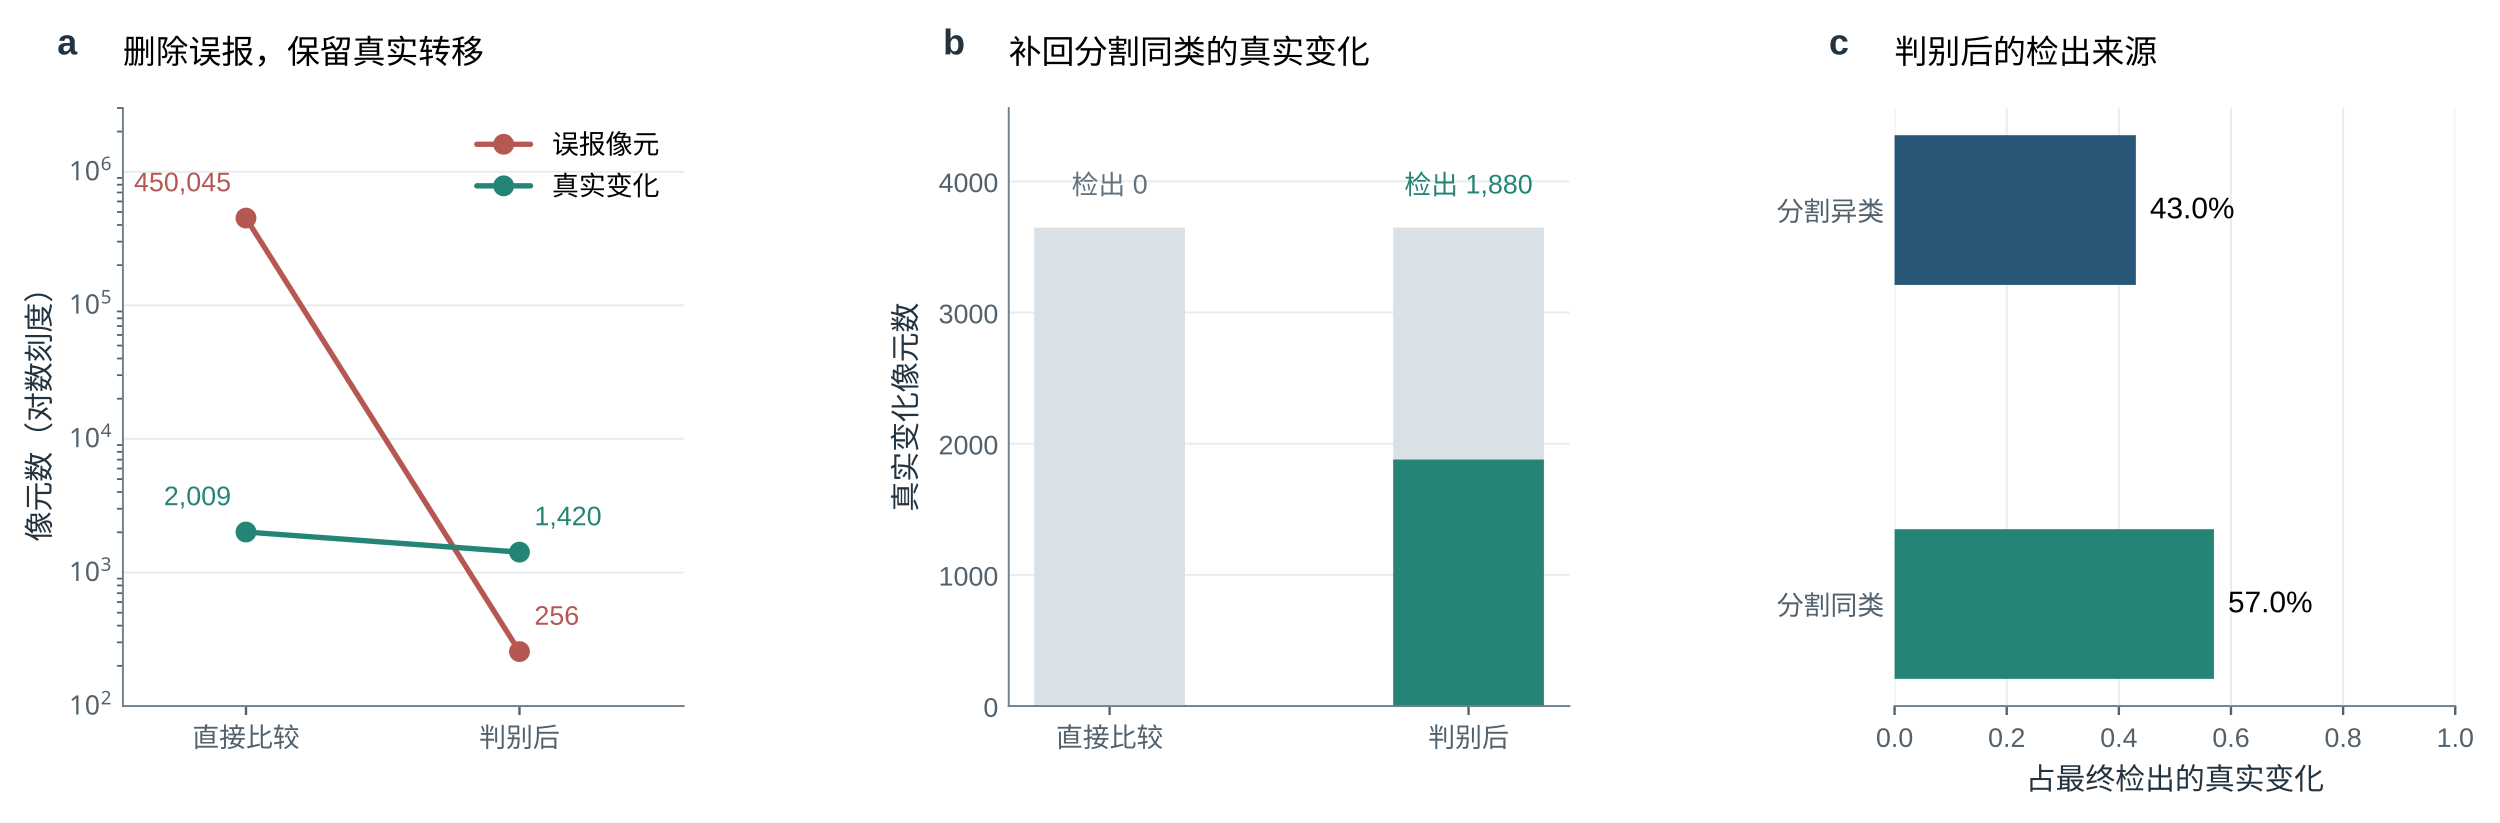
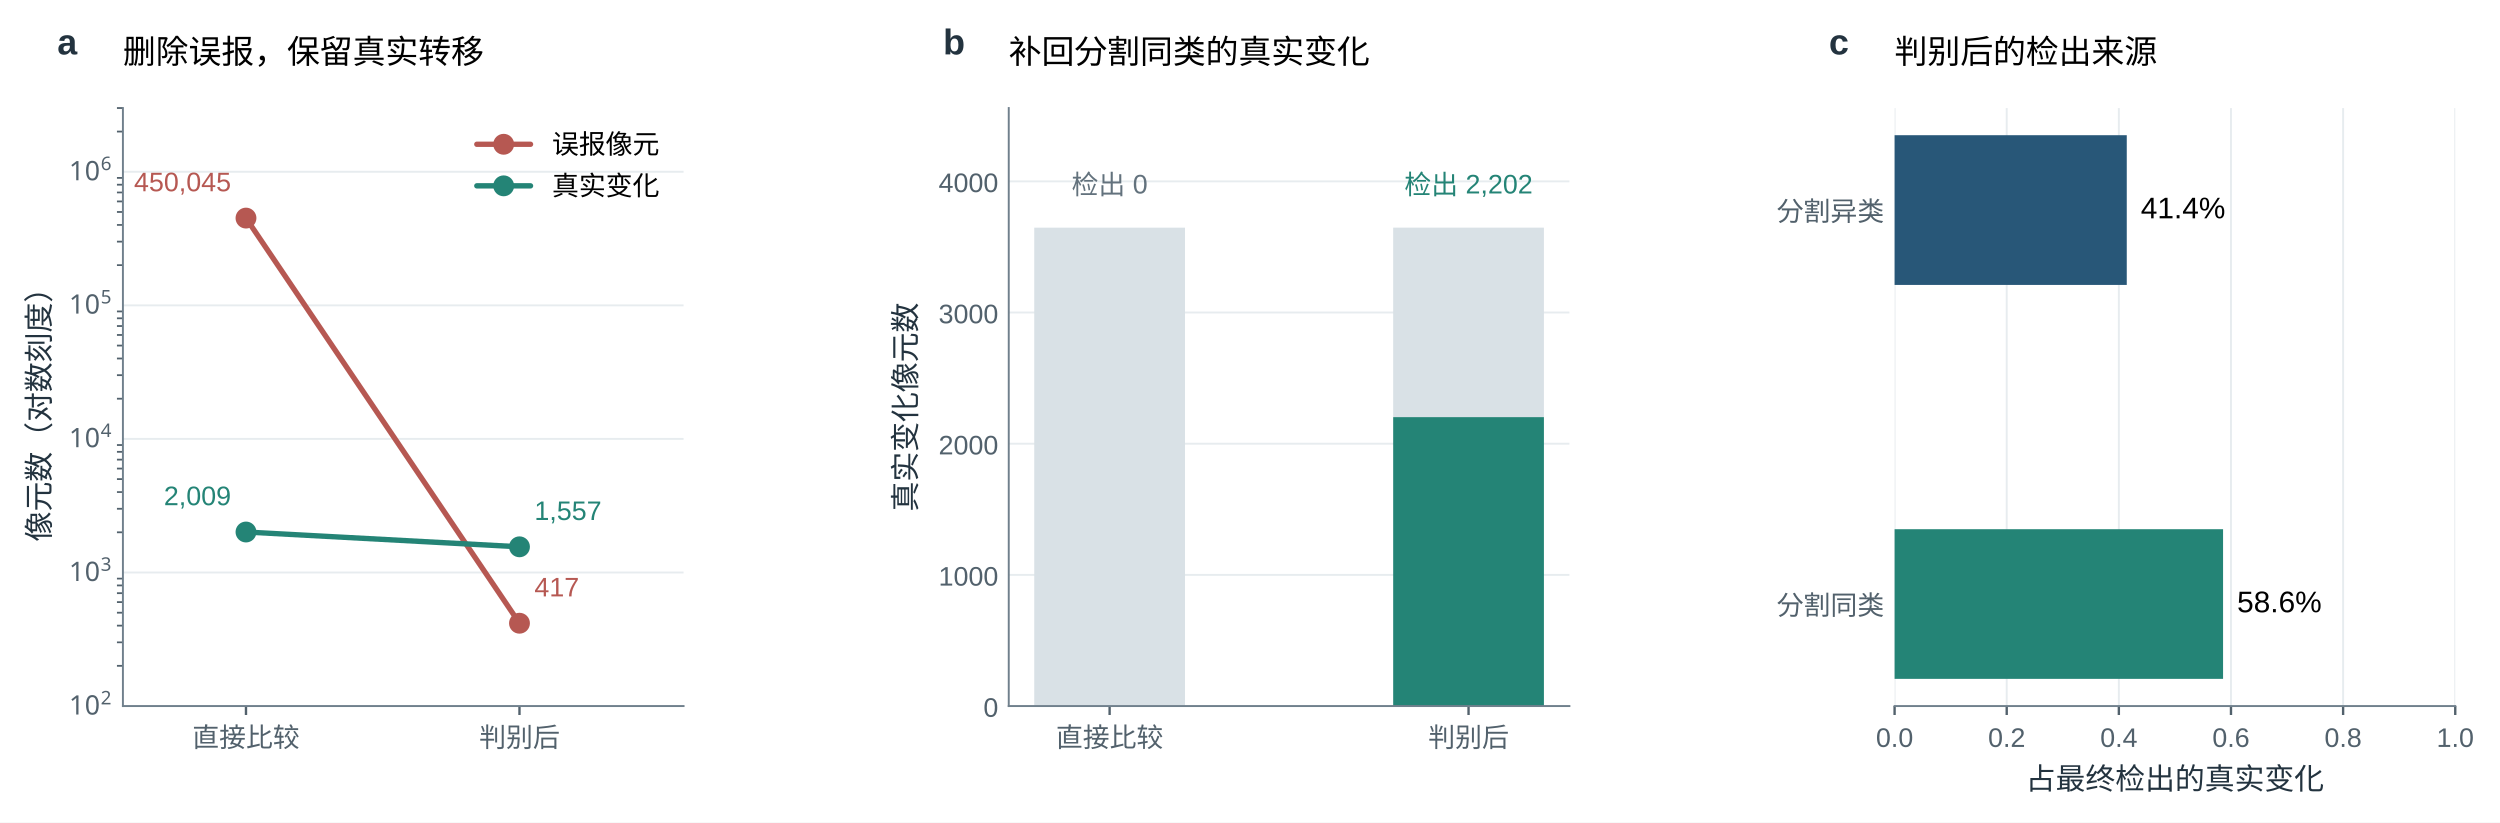
<svg xmlns="http://www.w3.org/2000/svg" xmlns:xlink="http://www.w3.org/1999/xlink" width="837.977pt" height="275.715pt" viewBox="0 0 837.977 275.715" version="1.1">
  <defs>
    <style type="text/css">*{stroke-linejoin: round; stroke-linecap: butt}</style>
  </defs>
  <g id="figure_1">
    <g id="patch_1">
      <path d="M 0 275.715  L 837.977 275.715  L 837.977 0  L 0 0  z " style="fill: #ffffff" />
    </g>
    <g id="axes_1">
      <g id="patch_2">
        <path d="M 41.2 236.664  L 229.127 236.664  L 229.127 36.216  L 41.2 36.216  z " style="fill: #ffffff" />
      </g>
      <g id="matplotlib.axis_1">
        <g id="xtick_1">
          <g id="line2d_1">
            <defs>
-               <path id="me0a2976768" d="M 0 0  L 0 3  " style="stroke: #52616c; stroke-width: 0.8" />
+               <path id="m436e96b39b" d="M 0 0  L 0 3  " style="stroke: #52616c; stroke-width: 0.8" />
            </defs>
            <g>
-               <use xlink:href="#me0a2976768" x="82.452" y="236.664" style="fill: #52616c; stroke: #52616c; stroke-width: 0.8" />
+               <use xlink:href="#m436e96b39b" x="82.452" y="236.664" style="fill: #52616c; stroke: #52616c; stroke-width: 0.8" />
            </g>
          </g>
          <g id="text_1">
            <text style="font-size: 9px; font-family: 'Microsoft YaHei', 'Arial', 'DejaVu Sans', sans-serif; text-anchor: middle; fill: #52616c" x="82.452" y="250.358" transform="rotate(-0 82.45194 250.358)">直接比较</text>
          </g>
        </g>
        <g id="xtick_2">
          <g id="line2d_2">
            <g>
-               <use xlink:href="#me0a2976768" x="174.124" y="236.664" style="fill: #52616c; stroke: #52616c; stroke-width: 0.8" />
+               <use xlink:href="#m436e96b39b" x="174.124" y="236.664" style="fill: #52616c; stroke: #52616c; stroke-width: 0.8" />
            </g>
          </g>
          <g id="text_2">
            <text style="font-size: 9px; font-family: 'Microsoft YaHei', 'Arial', 'DejaVu Sans', sans-serif; text-anchor: middle; fill: #52616c" x="174.124" y="250.358" transform="rotate(-0 174.1236 250.358)">判别后</text>
          </g>
        </g>
      </g>
      <g id="matplotlib.axis_2">
        <g id="ytick_1">
          <g id="line2d_3">
-             <path d="M 41.2 236.664  L 229.127 236.664  " clip-path="url(#pcaf6625f36)" style="fill: none; stroke: #e7ecef; stroke-width: 0.65; stroke-linecap: round" />
+             <path d="M 41.2 236.664  L 229.127 236.664  " clip-path="url(#pc5166e844b)" style="fill: none; stroke: #e7ecef; stroke-width: 0.65; stroke-linecap: round" />
          </g>
          <g id="line2d_4" />
          <g id="text_3">
            <g style="fill: #52616c" transform="translate(23.11969 240.2608)">
              <text>
                <tspan x="0" y="-0.753" style="font-size: 9px; font-family: 'Microsoft YaHei'; fill: #52616c">1</tspan>
                <tspan x="5.278" y="-0.753" style="font-size: 9px; font-family: 'Microsoft YaHei'; fill: #52616c">0</tspan>
                <tspan x="10.641" y="-4.155" style="font-size: 6.3px; font-family: 'Microsoft YaHei'; fill: #52616c">2</tspan>
              </text>
            </g>
          </g>
        </g>
        <g id="ytick_2">
          <g id="line2d_5">
-             <path d="M 41.2 191.892  L 229.127 191.892  " clip-path="url(#pcaf6625f36)" style="fill: none; stroke: #e7ecef; stroke-width: 0.65; stroke-linecap: round" />
+             <path d="M 41.2 191.892  L 229.127 191.892  " clip-path="url(#pc5166e844b)" style="fill: none; stroke: #e7ecef; stroke-width: 0.65; stroke-linecap: round" />
          </g>
          <g id="line2d_6" />
          <g id="text_4">
            <g style="fill: #52616c" transform="translate(23.11969 195.4892)">
              <text>
                <tspan x="0" y="-0.753" style="font-size: 9px; font-family: 'Microsoft YaHei'; fill: #52616c">1</tspan>
                <tspan x="5.278" y="-0.753" style="font-size: 9px; font-family: 'Microsoft YaHei'; fill: #52616c">0</tspan>
                <tspan x="10.641" y="-4.155" style="font-size: 6.3px; font-family: 'Microsoft YaHei'; fill: #52616c">3</tspan>
              </text>
            </g>
          </g>
        </g>
        <g id="ytick_3">
          <g id="line2d_7">
-             <path d="M 41.2 147.12  L 229.127 147.12  " clip-path="url(#pcaf6625f36)" style="fill: none; stroke: #e7ecef; stroke-width: 0.65; stroke-linecap: round" />
+             <path d="M 41.2 147.12  L 229.127 147.12  " clip-path="url(#pc5166e844b)" style="fill: none; stroke: #e7ecef; stroke-width: 0.65; stroke-linecap: round" />
          </g>
          <g id="line2d_8" />
          <g id="text_5">
            <g style="fill: #52616c" transform="translate(23.11969 150.7176)">
              <text>
                <tspan x="0" y="-0.83" style="font-size: 9px; font-family: 'Microsoft YaHei'; fill: #52616c">1</tspan>
                <tspan x="5.278" y="-0.83" style="font-size: 9px; font-family: 'Microsoft YaHei'; fill: #52616c">0</tspan>
                <tspan x="10.641" y="-4.231" style="font-size: 6.3px; font-family: 'Microsoft YaHei'; fill: #52616c">4</tspan>
              </text>
            </g>
          </g>
        </g>
        <g id="ytick_4">
          <g id="line2d_9">
-             <path d="M 41.2 102.349  L 229.127 102.349  " clip-path="url(#pcaf6625f36)" style="fill: none; stroke: #e7ecef; stroke-width: 0.65; stroke-linecap: round" />
+             <path d="M 41.2 102.349  L 229.127 102.349  " clip-path="url(#pc5166e844b)" style="fill: none; stroke: #e7ecef; stroke-width: 0.65; stroke-linecap: round" />
          </g>
          <g id="line2d_10" />
          <g id="text_6">
            <g style="fill: #52616c" transform="translate(23.11969 105.9459)">
              <text>
                <tspan x="0" y="-0.83" style="font-size: 9px; font-family: 'Microsoft YaHei'; fill: #52616c">1</tspan>
                <tspan x="5.278" y="-0.83" style="font-size: 9px; font-family: 'Microsoft YaHei'; fill: #52616c">0</tspan>
                <tspan x="10.641" y="-4.231" style="font-size: 6.3px; font-family: 'Microsoft YaHei'; fill: #52616c">5</tspan>
              </text>
            </g>
          </g>
        </g>
        <g id="ytick_5">
          <g id="line2d_11">
-             <path d="M 41.2 57.577  L 229.127 57.577  " clip-path="url(#pcaf6625f36)" style="fill: none; stroke: #e7ecef; stroke-width: 0.65; stroke-linecap: round" />
+             <path d="M 41.2 57.577  L 229.127 57.577  " clip-path="url(#pc5166e844b)" style="fill: none; stroke: #e7ecef; stroke-width: 0.65; stroke-linecap: round" />
          </g>
          <g id="line2d_12" />
          <g id="text_7">
            <g style="fill: #52616c" transform="translate(23.11969 61.17431)">
              <text>
                <tspan x="0" y="-0.753" style="font-size: 9px; font-family: 'Microsoft YaHei'; fill: #52616c">1</tspan>
                <tspan x="5.278" y="-0.753" style="font-size: 9px; font-family: 'Microsoft YaHei'; fill: #52616c">0</tspan>
                <tspan x="10.641" y="-4.155" style="font-size: 6.3px; font-family: 'Microsoft YaHei'; fill: #52616c">6</tspan>
              </text>
            </g>
          </g>
        </g>
        <g id="ytick_6">
          <g id="line2d_13">
            <defs>
-               <path id="m5fc65e4dd3" d="M 0 0  L -2 0  " style="stroke: #52616c; stroke-width: 0.6" />
+               <path id="m496998d294" d="M 0 0  L -2 0  " style="stroke: #52616c; stroke-width: 0.6" />
            </defs>
            <g>
-               <use xlink:href="#m5fc65e4dd3" x="41.2" y="223.186" style="fill: #52616c; stroke: #52616c; stroke-width: 0.6" />
+               <use xlink:href="#m496998d294" x="41.2" y="223.186" style="fill: #52616c; stroke: #52616c; stroke-width: 0.6" />
            </g>
          </g>
        </g>
        <g id="ytick_7">
          <g id="line2d_14">
            <g>
-               <use xlink:href="#m5fc65e4dd3" x="41.2" y="215.302" style="fill: #52616c; stroke: #52616c; stroke-width: 0.6" />
+               <use xlink:href="#m496998d294" x="41.2" y="215.302" style="fill: #52616c; stroke: #52616c; stroke-width: 0.6" />
            </g>
          </g>
        </g>
        <g id="ytick_8">
          <g id="line2d_15">
            <g>
-               <use xlink:href="#m5fc65e4dd3" x="41.2" y="209.708" style="fill: #52616c; stroke: #52616c; stroke-width: 0.6" />
+               <use xlink:href="#m496998d294" x="41.2" y="209.708" style="fill: #52616c; stroke: #52616c; stroke-width: 0.6" />
            </g>
          </g>
        </g>
        <g id="ytick_9">
          <g id="line2d_16">
            <g>
-               <use xlink:href="#m5fc65e4dd3" x="41.2" y="205.37" style="fill: #52616c; stroke: #52616c; stroke-width: 0.6" />
+               <use xlink:href="#m496998d294" x="41.2" y="205.37" style="fill: #52616c; stroke: #52616c; stroke-width: 0.6" />
            </g>
          </g>
        </g>
        <g id="ytick_10">
          <g id="line2d_17">
            <g>
-               <use xlink:href="#m5fc65e4dd3" x="41.2" y="201.825" style="fill: #52616c; stroke: #52616c; stroke-width: 0.6" />
+               <use xlink:href="#m496998d294" x="41.2" y="201.825" style="fill: #52616c; stroke: #52616c; stroke-width: 0.6" />
            </g>
          </g>
        </g>
        <g id="ytick_11">
          <g id="line2d_18">
            <g>
-               <use xlink:href="#m5fc65e4dd3" x="41.2" y="198.827" style="fill: #52616c; stroke: #52616c; stroke-width: 0.6" />
+               <use xlink:href="#m496998d294" x="41.2" y="198.827" style="fill: #52616c; stroke: #52616c; stroke-width: 0.6" />
            </g>
          </g>
        </g>
        <g id="ytick_12">
          <g id="line2d_19">
            <g>
-               <use xlink:href="#m5fc65e4dd3" x="41.2" y="196.231" style="fill: #52616c; stroke: #52616c; stroke-width: 0.6" />
+               <use xlink:href="#m496998d294" x="41.2" y="196.231" style="fill: #52616c; stroke: #52616c; stroke-width: 0.6" />
            </g>
          </g>
        </g>
        <g id="ytick_13">
          <g id="line2d_20">
            <g>
-               <use xlink:href="#m5fc65e4dd3" x="41.2" y="193.941" style="fill: #52616c; stroke: #52616c; stroke-width: 0.6" />
+               <use xlink:href="#m496998d294" x="41.2" y="193.941" style="fill: #52616c; stroke: #52616c; stroke-width: 0.6" />
            </g>
          </g>
        </g>
        <g id="ytick_14">
          <g id="line2d_21">
            <g>
-               <use xlink:href="#m5fc65e4dd3" x="41.2" y="178.414" style="fill: #52616c; stroke: #52616c; stroke-width: 0.6" />
+               <use xlink:href="#m496998d294" x="41.2" y="178.414" style="fill: #52616c; stroke: #52616c; stroke-width: 0.6" />
            </g>
          </g>
        </g>
        <g id="ytick_15">
          <g id="line2d_22">
            <g>
-               <use xlink:href="#m5fc65e4dd3" x="41.2" y="170.531" style="fill: #52616c; stroke: #52616c; stroke-width: 0.6" />
+               <use xlink:href="#m496998d294" x="41.2" y="170.531" style="fill: #52616c; stroke: #52616c; stroke-width: 0.6" />
            </g>
          </g>
        </g>
        <g id="ytick_16">
          <g id="line2d_23">
            <g>
-               <use xlink:href="#m5fc65e4dd3" x="41.2" y="164.937" style="fill: #52616c; stroke: #52616c; stroke-width: 0.6" />
+               <use xlink:href="#m496998d294" x="41.2" y="164.937" style="fill: #52616c; stroke: #52616c; stroke-width: 0.6" />
            </g>
          </g>
        </g>
        <g id="ytick_17">
          <g id="line2d_24">
            <g>
-               <use xlink:href="#m5fc65e4dd3" x="41.2" y="160.598" style="fill: #52616c; stroke: #52616c; stroke-width: 0.6" />
+               <use xlink:href="#m496998d294" x="41.2" y="160.598" style="fill: #52616c; stroke: #52616c; stroke-width: 0.6" />
            </g>
          </g>
        </g>
        <g id="ytick_18">
          <g id="line2d_25">
            <g>
-               <use xlink:href="#m5fc65e4dd3" x="41.2" y="157.053" style="fill: #52616c; stroke: #52616c; stroke-width: 0.6" />
+               <use xlink:href="#m496998d294" x="41.2" y="157.053" style="fill: #52616c; stroke: #52616c; stroke-width: 0.6" />
            </g>
          </g>
        </g>
        <g id="ytick_19">
          <g id="line2d_26">
            <g>
-               <use xlink:href="#m5fc65e4dd3" x="41.2" y="154.056" style="fill: #52616c; stroke: #52616c; stroke-width: 0.6" />
+               <use xlink:href="#m496998d294" x="41.2" y="154.056" style="fill: #52616c; stroke: #52616c; stroke-width: 0.6" />
            </g>
          </g>
        </g>
        <g id="ytick_20">
          <g id="line2d_27">
            <g>
-               <use xlink:href="#m5fc65e4dd3" x="41.2" y="151.459" style="fill: #52616c; stroke: #52616c; stroke-width: 0.6" />
+               <use xlink:href="#m496998d294" x="41.2" y="151.459" style="fill: #52616c; stroke: #52616c; stroke-width: 0.6" />
            </g>
          </g>
        </g>
        <g id="ytick_21">
          <g id="line2d_28">
            <g>
-               <use xlink:href="#m5fc65e4dd3" x="41.2" y="149.169" style="fill: #52616c; stroke: #52616c; stroke-width: 0.6" />
+               <use xlink:href="#m496998d294" x="41.2" y="149.169" style="fill: #52616c; stroke: #52616c; stroke-width: 0.6" />
            </g>
          </g>
        </g>
        <g id="ytick_22">
          <g id="line2d_29">
            <g>
-               <use xlink:href="#m5fc65e4dd3" x="41.2" y="133.643" style="fill: #52616c; stroke: #52616c; stroke-width: 0.6" />
+               <use xlink:href="#m496998d294" x="41.2" y="133.643" style="fill: #52616c; stroke: #52616c; stroke-width: 0.6" />
            </g>
          </g>
        </g>
        <g id="ytick_23">
          <g id="line2d_30">
            <g>
-               <use xlink:href="#m5fc65e4dd3" x="41.2" y="125.759" style="fill: #52616c; stroke: #52616c; stroke-width: 0.6" />
+               <use xlink:href="#m496998d294" x="41.2" y="125.759" style="fill: #52616c; stroke: #52616c; stroke-width: 0.6" />
            </g>
          </g>
        </g>
        <g id="ytick_24">
          <g id="line2d_31">
            <g>
-               <use xlink:href="#m5fc65e4dd3" x="41.2" y="120.165" style="fill: #52616c; stroke: #52616c; stroke-width: 0.6" />
+               <use xlink:href="#m496998d294" x="41.2" y="120.165" style="fill: #52616c; stroke: #52616c; stroke-width: 0.6" />
            </g>
          </g>
        </g>
        <g id="ytick_25">
          <g id="line2d_32">
            <g>
-               <use xlink:href="#m5fc65e4dd3" x="41.2" y="115.826" style="fill: #52616c; stroke: #52616c; stroke-width: 0.6" />
+               <use xlink:href="#m496998d294" x="41.2" y="115.826" style="fill: #52616c; stroke: #52616c; stroke-width: 0.6" />
            </g>
          </g>
        </g>
        <g id="ytick_26">
          <g id="line2d_33">
            <g>
-               <use xlink:href="#m5fc65e4dd3" x="41.2" y="112.281" style="fill: #52616c; stroke: #52616c; stroke-width: 0.6" />
+               <use xlink:href="#m496998d294" x="41.2" y="112.281" style="fill: #52616c; stroke: #52616c; stroke-width: 0.6" />
            </g>
          </g>
        </g>
        <g id="ytick_27">
          <g id="line2d_34">
            <g>
-               <use xlink:href="#m5fc65e4dd3" x="41.2" y="109.284" style="fill: #52616c; stroke: #52616c; stroke-width: 0.6" />
+               <use xlink:href="#m496998d294" x="41.2" y="109.284" style="fill: #52616c; stroke: #52616c; stroke-width: 0.6" />
            </g>
          </g>
        </g>
        <g id="ytick_28">
          <g id="line2d_35">
            <g>
-               <use xlink:href="#m5fc65e4dd3" x="41.2" y="106.688" style="fill: #52616c; stroke: #52616c; stroke-width: 0.6" />
+               <use xlink:href="#m496998d294" x="41.2" y="106.688" style="fill: #52616c; stroke: #52616c; stroke-width: 0.6" />
            </g>
          </g>
        </g>
        <g id="ytick_29">
          <g id="line2d_36">
            <g>
-               <use xlink:href="#m5fc65e4dd3" x="41.2" y="104.397" style="fill: #52616c; stroke: #52616c; stroke-width: 0.6" />
+               <use xlink:href="#m496998d294" x="41.2" y="104.397" style="fill: #52616c; stroke: #52616c; stroke-width: 0.6" />
            </g>
          </g>
        </g>
        <g id="ytick_30">
          <g id="line2d_37">
            <g>
-               <use xlink:href="#m5fc65e4dd3" x="41.2" y="88.871" style="fill: #52616c; stroke: #52616c; stroke-width: 0.6" />
+               <use xlink:href="#m496998d294" x="41.2" y="88.871" style="fill: #52616c; stroke: #52616c; stroke-width: 0.6" />
            </g>
          </g>
        </g>
        <g id="ytick_31">
          <g id="line2d_38">
            <g>
-               <use xlink:href="#m5fc65e4dd3" x="41.2" y="80.987" style="fill: #52616c; stroke: #52616c; stroke-width: 0.6" />
+               <use xlink:href="#m496998d294" x="41.2" y="80.987" style="fill: #52616c; stroke: #52616c; stroke-width: 0.6" />
            </g>
          </g>
        </g>
        <g id="ytick_32">
          <g id="line2d_39">
            <g>
-               <use xlink:href="#m5fc65e4dd3" x="41.2" y="75.394" style="fill: #52616c; stroke: #52616c; stroke-width: 0.6" />
+               <use xlink:href="#m496998d294" x="41.2" y="75.394" style="fill: #52616c; stroke: #52616c; stroke-width: 0.6" />
            </g>
          </g>
        </g>
        <g id="ytick_33">
          <g id="line2d_40">
            <g>
-               <use xlink:href="#m5fc65e4dd3" x="41.2" y="71.055" style="fill: #52616c; stroke: #52616c; stroke-width: 0.6" />
+               <use xlink:href="#m496998d294" x="41.2" y="71.055" style="fill: #52616c; stroke: #52616c; stroke-width: 0.6" />
            </g>
          </g>
        </g>
        <g id="ytick_34">
          <g id="line2d_41">
            <g>
-               <use xlink:href="#m5fc65e4dd3" x="41.2" y="67.51" style="fill: #52616c; stroke: #52616c; stroke-width: 0.6" />
+               <use xlink:href="#m496998d294" x="41.2" y="67.51" style="fill: #52616c; stroke: #52616c; stroke-width: 0.6" />
            </g>
          </g>
        </g>
        <g id="ytick_35">
          <g id="line2d_42">
            <g>
-               <use xlink:href="#m5fc65e4dd3" x="41.2" y="64.512" style="fill: #52616c; stroke: #52616c; stroke-width: 0.6" />
+               <use xlink:href="#m496998d294" x="41.2" y="64.512" style="fill: #52616c; stroke: #52616c; stroke-width: 0.6" />
            </g>
          </g>
        </g>
        <g id="ytick_36">
          <g id="line2d_43">
            <g>
-               <use xlink:href="#m5fc65e4dd3" x="41.2" y="61.916" style="fill: #52616c; stroke: #52616c; stroke-width: 0.6" />
+               <use xlink:href="#m496998d294" x="41.2" y="61.916" style="fill: #52616c; stroke: #52616c; stroke-width: 0.6" />
            </g>
          </g>
        </g>
        <g id="ytick_37">
          <g id="line2d_44">
            <g>
-               <use xlink:href="#m5fc65e4dd3" x="41.2" y="59.626" style="fill: #52616c; stroke: #52616c; stroke-width: 0.6" />
+               <use xlink:href="#m496998d294" x="41.2" y="59.626" style="fill: #52616c; stroke: #52616c; stroke-width: 0.6" />
            </g>
          </g>
        </g>
        <g id="ytick_38">
          <g id="line2d_45">
            <g>
-               <use xlink:href="#m5fc65e4dd3" x="41.2" y="44.1" style="fill: #52616c; stroke: #52616c; stroke-width: 0.6" />
+               <use xlink:href="#m496998d294" x="41.2" y="44.1" style="fill: #52616c; stroke: #52616c; stroke-width: 0.6" />
            </g>
          </g>
        </g>
        <g id="ytick_39">
          <g id="line2d_46">
            <g>
-               <use xlink:href="#m5fc65e4dd3" x="41.2" y="36.216" style="fill: #52616c; stroke: #52616c; stroke-width: 0.6" />
+               <use xlink:href="#m496998d294" x="41.2" y="36.216" style="fill: #52616c; stroke: #52616c; stroke-width: 0.6" />
            </g>
          </g>
        </g>
        <g id="text_8">
          <text style="font-size: 10px; font-family: 'Microsoft YaHei', 'Arial', 'DejaVu Sans', sans-serif; text-anchor: middle; fill: #23333f" x="16.634" y="136.44" transform="rotate(-90 16.63375 136.4396)">像元数（对数刻度）</text>
        </g>
      </g>
      <g id="line2d_47">
-         <path d="M 82.452 73.101  L 174.124 218.411  " clip-path="url(#pcaf6625f36)" style="fill: none; stroke: #b65852; stroke-width: 1.8; stroke-linecap: round" />
+         <path d="M 82.452 73.101  L 174.124 208.899  " clip-path="url(#pc5166e844b)" style="fill: none; stroke: #b65852; stroke-width: 1.8; stroke-linecap: round" />
        <defs>
-           <path id="m0954c1a488" d="M 0 3  C 0.796 3 1.559 2.684 2.121 2.121  C 2.684 1.559 3 0.796 3 0  C 3 -0.796 2.684 -1.559 2.121 -2.121  C 1.559 -2.684 0.796 -3 0 -3  C -0.796 -3 -1.559 -2.684 -2.121 -2.121  C -2.684 -1.559 -3 -0.796 -3 0  C -3 0.796 -2.684 1.559 -2.121 2.121  C -1.559 2.684 -0.796 3 0 3  z " style="stroke: #b65852" />
+           <path id="m47b7aea5cb" d="M 0 3  C 0.796 3 1.559 2.684 2.121 2.121  C 2.684 1.559 3 0.796 3 0  C 3 -0.796 2.684 -1.559 2.121 -2.121  C 1.559 -2.684 0.796 -3 0 -3  C -0.796 -3 -1.559 -2.684 -2.121 -2.121  C -2.684 -1.559 -3 -0.796 -3 0  C -3 0.796 -2.684 1.559 -2.121 2.121  C -1.559 2.684 -0.796 3 0 3  z " style="stroke: #b65852" />
        </defs>
-         <g clip-path="url(#pcaf6625f36)">
-           <use xlink:href="#m0954c1a488" x="82.452" y="73.101" style="fill: #b65852; stroke: #b65852" />
-           <use xlink:href="#m0954c1a488" x="174.124" y="218.411" style="fill: #b65852; stroke: #b65852" />
+         <g clip-path="url(#pc5166e844b)">
+           <use xlink:href="#m47b7aea5cb" x="82.452" y="73.101" style="fill: #b65852; stroke: #b65852" />
+           <use xlink:href="#m47b7aea5cb" x="174.124" y="208.899" style="fill: #b65852; stroke: #b65852" />
        </g>
      </g>
      <g id="line2d_48">
-         <path d="M 82.452 178.327  L 174.124 185.069  " clip-path="url(#pcaf6625f36)" style="fill: none; stroke: #248476; stroke-width: 1.8; stroke-linecap: round" />
+         <path d="M 82.452 178.327  L 174.124 183.287  " clip-path="url(#pc5166e844b)" style="fill: none; stroke: #248476; stroke-width: 1.8; stroke-linecap: round" />
        <defs>
-           <path id="mc13c5141c6" d="M 0 3  C 0.796 3 1.559 2.684 2.121 2.121  C 2.684 1.559 3 0.796 3 0  C 3 -0.796 2.684 -1.559 2.121 -2.121  C 1.559 -2.684 0.796 -3 0 -3  C -0.796 -3 -1.559 -2.684 -2.121 -2.121  C -2.684 -1.559 -3 -0.796 -3 0  C -3 0.796 -2.684 1.559 -2.121 2.121  C -1.559 2.684 -0.796 3 0 3  z " style="stroke: #248476" />
+           <path id="m63f7c78b5c" d="M 0 3  C 0.796 3 1.559 2.684 2.121 2.121  C 2.684 1.559 3 0.796 3 0  C 3 -0.796 2.684 -1.559 2.121 -2.121  C 1.559 -2.684 0.796 -3 0 -3  C -0.796 -3 -1.559 -2.684 -2.121 -2.121  C -2.684 -1.559 -3 -0.796 -3 0  C -3 0.796 -2.684 1.559 -2.121 2.121  C -1.559 2.684 -0.796 3 0 3  z " style="stroke: #248476" />
        </defs>
-         <g clip-path="url(#pcaf6625f36)">
-           <use xlink:href="#mc13c5141c6" x="82.452" y="178.327" style="fill: #248476; stroke: #248476" />
-           <use xlink:href="#mc13c5141c6" x="174.124" y="185.069" style="fill: #248476; stroke: #248476" />
+         <g clip-path="url(#pc5166e844b)">
+           <use xlink:href="#m63f7c78b5c" x="82.452" y="178.327" style="fill: #248476; stroke: #248476" />
+           <use xlink:href="#m63f7c78b5c" x="174.124" y="183.287" style="fill: #248476; stroke: #248476" />
        </g>
      </g>
      <g id="patch_3">
        <path d="M 41.2 236.664  L 41.2 36.216  " style="fill: none; stroke: #70808c; stroke-width: 0.65; stroke-linejoin: miter; stroke-linecap: square" />
      </g>
      <g id="patch_4">
        <path d="M 41.2 236.664  L 229.127 236.664  " style="fill: none; stroke: #70808c; stroke-width: 0.65; stroke-linejoin: miter; stroke-linecap: square" />
      </g>
      <g id="text_9">
        <text style="font-size: 9px; font-family: 'Microsoft YaHei', 'Arial', 'DejaVu Sans', sans-serif; text-anchor: end; fill: #b65852" x="77.452" y="64.101" transform="rotate(-0 77.45194 64.10142)">450,045</text>
      </g>
      <g id="text_10">
-         <text style="font-size: 9px; font-family: 'Microsoft YaHei', 'Arial', 'DejaVu Sans', sans-serif; text-anchor: start; fill: #b65852" x="179.124" y="209.411" transform="rotate(-0 179.1236 209.4114)">256</text>
+         <text style="font-size: 9px; font-family: 'Microsoft YaHei', 'Arial', 'DejaVu Sans', sans-serif; text-anchor: start; fill: #b65852" x="179.124" y="199.899" transform="rotate(-0 179.1236 199.8991)">417</text>
      </g>
      <g id="text_11">
        <text style="font-size: 9px; font-family: 'Microsoft YaHei', 'Arial', 'DejaVu Sans', sans-serif; text-anchor: end; fill: #248476" x="77.452" y="169.327" transform="rotate(-0 77.45194 169.3271)">2,009</text>
      </g>
      <g id="text_12">
-         <text style="font-size: 9px; font-family: 'Microsoft YaHei', 'Arial', 'DejaVu Sans', sans-serif; text-anchor: start; fill: #248476" x="179.124" y="176.069" transform="rotate(-0 179.1236 176.0692)">1,420</text>
+         <text style="font-size: 9px; font-family: 'Microsoft YaHei', 'Arial', 'DejaVu Sans', sans-serif; text-anchor: start; fill: #248476" x="179.124" y="174.287" transform="rotate(-0 179.1236 174.2871)">1,557</text>
      </g>
      <g id="text_13">
        <text style="font-weight: 700; font-size: 12px; font-family: 'Microsoft YaHei', 'Arial', 'DejaVu Sans', sans-serif; text-anchor: start; fill: #23333f" x="19.2" y="18.233" transform="rotate(-0 19.19969 18.2325)">a</text>
      </g>
      <g id="text_14">
        <text style="font-size: 11px; font-family: 'Microsoft YaHei', 'Arial', 'DejaVu Sans', sans-serif; text-anchor: start" x="41.2" y="21.216" transform="rotate(-0 41.19969 21.21562)">删除误报，保留真实转移</text>
      </g>
      <g id="legend_1">
        <g id="line2d_49">
          <path d="M 159.827 48.36  L 168.827 48.36  L 177.827 48.36  " style="fill: none; stroke: #b65852; stroke-width: 1.8; stroke-linecap: round" />
          <g>
-             <use xlink:href="#m0954c1a488" x="168.827" y="48.36" style="fill: #b65852; stroke: #b65852" />
+             <use xlink:href="#m47b7aea5cb" x="168.827" y="48.36" style="fill: #b65852; stroke: #b65852" />
          </g>
        </g>
        <g id="text_15">
          <text style="font-size: 9px; font-family: 'Microsoft YaHei', 'Arial', 'DejaVu Sans', sans-serif; text-anchor: start" x="185.027" y="51.51" transform="rotate(-0 185.0266 51.51)">误报像元</text>
        </g>
        <g id="line2d_50">
          <path d="M 159.827 62.292  L 168.827 62.292  L 177.827 62.292  " style="fill: none; stroke: #248476; stroke-width: 1.8; stroke-linecap: round" />
          <g>
-             <use xlink:href="#mc13c5141c6" x="168.827" y="62.292" style="fill: #248476; stroke: #248476" />
+             <use xlink:href="#m63f7c78b5c" x="168.827" y="62.292" style="fill: #248476; stroke: #248476" />
          </g>
        </g>
        <g id="text_16">
          <text style="font-size: 9px; font-family: 'Microsoft YaHei', 'Arial', 'DejaVu Sans', sans-serif; text-anchor: start" x="185.027" y="65.442" transform="rotate(-0 185.0266 65.44172)">真实变化</text>
        </g>
      </g>
    </g>
    <g id="axes_2">
      <g id="patch_5">
        <path d="M 338.124 236.664  L 526.051 236.664  L 526.051 36.216  L 338.124 36.216  z " style="fill: #ffffff" />
      </g>
      <g id="matplotlib.axis_3">
        <g id="xtick_3">
          <g id="line2d_51">
            <g>
-               <use xlink:href="#me0a2976768" x="371.932" y="236.664" style="fill: #52616c; stroke: #52616c; stroke-width: 0.8" />
+               <use xlink:href="#m436e96b39b" x="371.932" y="236.664" style="fill: #52616c; stroke: #52616c; stroke-width: 0.8" />
            </g>
          </g>
          <g id="text_17">
            <text style="font-size: 9px; font-family: 'Microsoft YaHei', 'Arial', 'DejaVu Sans', sans-serif; text-anchor: middle; fill: #52616c" x="371.932" y="250.358" transform="rotate(-0 371.9318 250.358)">直接比较</text>
          </g>
        </g>
        <g id="xtick_4">
          <g id="line2d_52">
            <g>
-               <use xlink:href="#me0a2976768" x="492.244" y="236.664" style="fill: #52616c; stroke: #52616c; stroke-width: 0.8" />
+               <use xlink:href="#m436e96b39b" x="492.244" y="236.664" style="fill: #52616c; stroke: #52616c; stroke-width: 0.8" />
            </g>
          </g>
          <g id="text_18">
            <text style="font-size: 9px; font-family: 'Microsoft YaHei', 'Arial', 'DejaVu Sans', sans-serif; text-anchor: middle; fill: #52616c" x="492.244" y="250.358" transform="rotate(-0 492.2436 250.358)">判别后</text>
          </g>
        </g>
      </g>
      <g id="matplotlib.axis_4">
        <g id="ytick_40">
          <g id="line2d_53">
-             <path d="M 338.124 236.664  L 526.051 236.664  " clip-path="url(#p98337c3eac)" style="fill: none; stroke: #e7ecef; stroke-width: 0.65; stroke-linecap: round" />
+             <path d="M 338.124 236.664  L 526.051 236.664  " clip-path="url(#p33fd450a62)" style="fill: none; stroke: #e7ecef; stroke-width: 0.65; stroke-linecap: round" />
          </g>
          <g id="line2d_54" />
          <g id="text_19">
            <text style="font-size: 9px; font-family: 'Microsoft YaHei', 'Arial', 'DejaVu Sans', sans-serif; text-anchor: end; fill: #52616c" x="334.624" y="240.261" transform="rotate(-0 334.6242 240.2608)">0</text>
          </g>
        </g>
        <g id="ytick_41">
          <g id="line2d_55">
-             <path d="M 338.124 192.694  L 526.051 192.694  " clip-path="url(#p98337c3eac)" style="fill: none; stroke: #e7ecef; stroke-width: 0.65; stroke-linecap: round" />
+             <path d="M 338.124 192.694  L 526.051 192.694  " clip-path="url(#p33fd450a62)" style="fill: none; stroke: #e7ecef; stroke-width: 0.65; stroke-linecap: round" />
          </g>
          <g id="line2d_56" />
          <g id="text_20">
            <text style="font-size: 9px; font-family: 'Microsoft YaHei', 'Arial', 'DejaVu Sans', sans-serif; text-anchor: end; fill: #52616c" x="334.624" y="196.291" transform="rotate(-0 334.6242 196.2909)">1000</text>
          </g>
        </g>
        <g id="ytick_42">
          <g id="line2d_57">
-             <path d="M 338.124 148.724  L 526.051 148.724  " clip-path="url(#p98337c3eac)" style="fill: none; stroke: #e7ecef; stroke-width: 0.65; stroke-linecap: round" />
+             <path d="M 338.124 148.724  L 526.051 148.724  " clip-path="url(#p33fd450a62)" style="fill: none; stroke: #e7ecef; stroke-width: 0.65; stroke-linecap: round" />
          </g>
          <g id="line2d_58" />
          <g id="text_21">
            <text style="font-size: 9px; font-family: 'Microsoft YaHei', 'Arial', 'DejaVu Sans', sans-serif; text-anchor: end; fill: #52616c" x="334.624" y="152.321" transform="rotate(-0 334.6242 152.3209)">2000</text>
          </g>
        </g>
        <g id="ytick_43">
          <g id="line2d_59">
-             <path d="M 338.124 104.754  L 526.051 104.754  " clip-path="url(#p98337c3eac)" style="fill: none; stroke: #e7ecef; stroke-width: 0.65; stroke-linecap: round" />
+             <path d="M 338.124 104.754  L 526.051 104.754  " clip-path="url(#p33fd450a62)" style="fill: none; stroke: #e7ecef; stroke-width: 0.65; stroke-linecap: round" />
          </g>
          <g id="line2d_60" />
          <g id="text_22">
            <text style="font-size: 9px; font-family: 'Microsoft YaHei', 'Arial', 'DejaVu Sans', sans-serif; text-anchor: end; fill: #52616c" x="334.624" y="108.351" transform="rotate(-0 334.6242 108.351)">3000</text>
          </g>
        </g>
        <g id="ytick_44">
          <g id="line2d_61">
-             <path d="M 338.124 60.784  L 526.051 60.784  " clip-path="url(#p98337c3eac)" style="fill: none; stroke: #e7ecef; stroke-width: 0.65; stroke-linecap: round" />
+             <path d="M 338.124 60.784  L 526.051 60.784  " clip-path="url(#p33fd450a62)" style="fill: none; stroke: #e7ecef; stroke-width: 0.65; stroke-linecap: round" />
          </g>
          <g id="line2d_62" />
          <g id="text_23">
            <text style="font-size: 9px; font-family: 'Microsoft YaHei', 'Arial', 'DejaVu Sans', sans-serif; text-anchor: end; fill: #52616c" x="334.624" y="64.381" transform="rotate(-0 334.6242 64.38102)">4000</text>
          </g>
        </g>
        <g id="text_24">
          <text style="font-size: 10px; font-family: 'Microsoft YaHei', 'Arial', 'DejaVu Sans', sans-serif; text-anchor: middle; fill: #23333f" x="307.028" y="136.44" transform="rotate(-90 307.0277 136.4396)">真实变化像元数</text>
        </g>
      </g>
      <g id="patch_6">
-         <path d="M 346.666 236.664  L 397.197 236.664  L 397.197 76.305  L 346.666 76.305  z " clip-path="url(#p98337c3eac)" style="fill: #d9e1e6" />
+         <path d="M 346.666 236.664  L 397.197 236.664  L 397.197 76.305  L 346.666 76.305  z " clip-path="url(#p33fd450a62)" style="fill: #d9e1e6" />
      </g>
      <g id="patch_7">
-         <path d="M 466.978 154  L 517.509 154  L 517.509 76.305  L 466.978 76.305  z " clip-path="url(#p98337c3eac)" style="fill: #d9e1e6" />
+         <path d="M 466.978 139.827  L 517.509 139.827  L 517.509 76.305  L 466.978 76.305  z " clip-path="url(#p33fd450a62)" style="fill: #d9e1e6" />
      </g>
      <g id="patch_8">
-         <path d="M 466.978 236.664  L 517.509 236.664  L 517.509 154  L 466.978 154  z " clip-path="url(#p98337c3eac)" style="fill: #248476" />
+         <path d="M 466.978 236.664  L 517.509 236.664  L 517.509 139.827  L 466.978 139.827  z " clip-path="url(#p33fd450a62)" style="fill: #248476" />
      </g>
      <g id="patch_9">
        <path d="M 338.124 236.664  L 338.124 36.216  " style="fill: none; stroke: #70808c; stroke-width: 0.65; stroke-linejoin: miter; stroke-linecap: square" />
      </g>
      <g id="patch_10">
        <path d="M 338.124 236.664  L 526.051 236.664  " style="fill: none; stroke: #70808c; stroke-width: 0.65; stroke-linejoin: miter; stroke-linecap: square" />
      </g>
      <g id="text_25">
        <text style="font-weight: 700; font-size: 12px; font-family: 'Microsoft YaHei', 'Arial', 'DejaVu Sans', sans-serif; text-anchor: start; fill: #23333f" x="316.124" y="18.233" transform="rotate(-0 316.1242 18.2325)">b</text>
      </g>
      <g id="text_26">
        <text style="font-size: 9px; font-family: 'Microsoft YaHei', 'Arial', 'DejaVu Sans', sans-serif; text-anchor: middle; fill: #63727d" x="371.932" y="65.08" transform="rotate(-0 371.9318 65.08014)">检出 0</text>
      </g>
      <g id="text_27">
-         <text style="font-size: 9px; font-family: 'Microsoft YaHei', 'Arial', 'DejaVu Sans', sans-serif; text-anchor: middle; fill: #248476" x="492.244" y="65.08" transform="rotate(-0 492.2436 65.08014)">检出 1,880</text>
+         <text style="font-size: 9px; font-family: 'Microsoft YaHei', 'Arial', 'DejaVu Sans', sans-serif; text-anchor: middle; fill: #248476" x="492.244" y="65.08" transform="rotate(-0 492.2436 65.08014)">检出 2,202</text>
      </g>
      <g id="text_28">
        <text style="font-size: 11px; font-family: 'Microsoft YaHei', 'Arial', 'DejaVu Sans', sans-serif; text-anchor: start" x="338.124" y="21.216" transform="rotate(-0 338.1242 21.21562)">补回分割同类的真实变化</text>
      </g>
    </g>
    <g id="axes_3">
      <g id="patch_11">
        <path d="M 635.049 236.664  L 822.976 236.664  L 822.976 36.216  L 635.049 36.216  z " style="fill: #ffffff" />
      </g>
      <g id="matplotlib.axis_5">
        <g id="xtick_5">
          <g id="line2d_63">
-             <path d="M 635.049 236.664  L 635.049 36.216  " clip-path="url(#p3eb3818799)" style="fill: none; stroke: #e7ecef; stroke-width: 0.65; stroke-linecap: round" />
+             <path d="M 635.049 236.664  L 635.049 36.216  " clip-path="url(#p626fa8c205)" style="fill: none; stroke: #e7ecef; stroke-width: 0.65; stroke-linecap: round" />
          </g>
          <g id="line2d_64">
            <g>
-               <use xlink:href="#me0a2976768" x="635.049" y="236.664" style="fill: #52616c; stroke: #52616c; stroke-width: 0.8" />
+               <use xlink:href="#m436e96b39b" x="635.049" y="236.664" style="fill: #52616c; stroke: #52616c; stroke-width: 0.8" />
            </g>
          </g>
          <g id="text_29">
            <text style="font-size: 9px; font-family: 'Microsoft YaHei', 'Arial', 'DejaVu Sans', sans-serif; text-anchor: middle; fill: #52616c" x="635.049" y="250.358" transform="rotate(-0 635.0488 250.358)">0.0</text>
          </g>
        </g>
        <g id="xtick_6">
          <g id="line2d_65">
-             <path d="M 672.634 236.664  L 672.634 36.216  " clip-path="url(#p3eb3818799)" style="fill: none; stroke: #e7ecef; stroke-width: 0.65; stroke-linecap: round" />
+             <path d="M 672.634 236.664  L 672.634 36.216  " clip-path="url(#p626fa8c205)" style="fill: none; stroke: #e7ecef; stroke-width: 0.65; stroke-linecap: round" />
          </g>
          <g id="line2d_66">
            <g>
-               <use xlink:href="#me0a2976768" x="672.634" y="236.664" style="fill: #52616c; stroke: #52616c; stroke-width: 0.8" />
+               <use xlink:href="#m436e96b39b" x="672.634" y="236.664" style="fill: #52616c; stroke: #52616c; stroke-width: 0.8" />
            </g>
          </g>
          <g id="text_30">
            <text style="font-size: 9px; font-family: 'Microsoft YaHei', 'Arial', 'DejaVu Sans', sans-serif; text-anchor: middle; fill: #52616c" x="672.634" y="250.358" transform="rotate(-0 672.6341 250.358)">0.2</text>
          </g>
        </g>
        <g id="xtick_7">
          <g id="line2d_67">
-             <path d="M 710.22 236.664  L 710.22 36.216  " clip-path="url(#p3eb3818799)" style="fill: none; stroke: #e7ecef; stroke-width: 0.65; stroke-linecap: round" />
+             <path d="M 710.22 236.664  L 710.22 36.216  " clip-path="url(#p626fa8c205)" style="fill: none; stroke: #e7ecef; stroke-width: 0.65; stroke-linecap: round" />
          </g>
          <g id="line2d_68">
            <g>
-               <use xlink:href="#me0a2976768" x="710.22" y="236.664" style="fill: #52616c; stroke: #52616c; stroke-width: 0.8" />
+               <use xlink:href="#m436e96b39b" x="710.22" y="236.664" style="fill: #52616c; stroke: #52616c; stroke-width: 0.8" />
            </g>
          </g>
          <g id="text_31">
            <text style="font-size: 9px; font-family: 'Microsoft YaHei', 'Arial', 'DejaVu Sans', sans-serif; text-anchor: middle; fill: #52616c" x="710.22" y="250.358" transform="rotate(-0 710.2195 250.358)">0.4</text>
          </g>
        </g>
        <g id="xtick_8">
          <g id="line2d_69">
-             <path d="M 747.805 236.664  L 747.805 36.216  " clip-path="url(#p3eb3818799)" style="fill: none; stroke: #e7ecef; stroke-width: 0.65; stroke-linecap: round" />
+             <path d="M 747.805 236.664  L 747.805 36.216  " clip-path="url(#p626fa8c205)" style="fill: none; stroke: #e7ecef; stroke-width: 0.65; stroke-linecap: round" />
          </g>
          <g id="line2d_70">
            <g>
-               <use xlink:href="#me0a2976768" x="747.805" y="236.664" style="fill: #52616c; stroke: #52616c; stroke-width: 0.8" />
+               <use xlink:href="#m436e96b39b" x="747.805" y="236.664" style="fill: #52616c; stroke: #52616c; stroke-width: 0.8" />
            </g>
          </g>
          <g id="text_32">
            <text style="font-size: 9px; font-family: 'Microsoft YaHei', 'Arial', 'DejaVu Sans', sans-serif; text-anchor: middle; fill: #52616c" x="747.805" y="250.358" transform="rotate(-0 747.8049 250.358)">0.6</text>
          </g>
        </g>
        <g id="xtick_9">
          <g id="line2d_71">
-             <path d="M 785.39 236.664  L 785.39 36.216  " clip-path="url(#p3eb3818799)" style="fill: none; stroke: #e7ecef; stroke-width: 0.65; stroke-linecap: round" />
+             <path d="M 785.39 236.664  L 785.39 36.216  " clip-path="url(#p626fa8c205)" style="fill: none; stroke: #e7ecef; stroke-width: 0.65; stroke-linecap: round" />
          </g>
          <g id="line2d_72">
            <g>
-               <use xlink:href="#me0a2976768" x="785.39" y="236.664" style="fill: #52616c; stroke: #52616c; stroke-width: 0.8" />
+               <use xlink:href="#m436e96b39b" x="785.39" y="236.664" style="fill: #52616c; stroke: #52616c; stroke-width: 0.8" />
            </g>
          </g>
          <g id="text_33">
            <text style="font-size: 9px; font-family: 'Microsoft YaHei', 'Arial', 'DejaVu Sans', sans-serif; text-anchor: middle; fill: #52616c" x="785.39" y="250.358" transform="rotate(-0 785.3903 250.358)">0.8</text>
          </g>
        </g>
        <g id="xtick_10">
          <g id="line2d_73">
-             <path d="M 822.976 236.664  L 822.976 36.216  " clip-path="url(#p3eb3818799)" style="fill: none; stroke: #e7ecef; stroke-width: 0.65; stroke-linecap: round" />
+             <path d="M 822.976 236.664  L 822.976 36.216  " clip-path="url(#p626fa8c205)" style="fill: none; stroke: #e7ecef; stroke-width: 0.65; stroke-linecap: round" />
          </g>
          <g id="line2d_74">
            <g>
-               <use xlink:href="#me0a2976768" x="822.976" y="236.664" style="fill: #52616c; stroke: #52616c; stroke-width: 0.8" />
+               <use xlink:href="#m436e96b39b" x="822.976" y="236.664" style="fill: #52616c; stroke: #52616c; stroke-width: 0.8" />
            </g>
          </g>
          <g id="text_34">
            <text style="font-size: 9px; font-family: 'Microsoft YaHei', 'Arial', 'DejaVu Sans', sans-serif; text-anchor: middle; fill: #52616c" x="822.976" y="250.358" transform="rotate(-0 822.9757 250.358)">1.0</text>
          </g>
        </g>
        <g id="text_35">
          <text style="font-size: 10px; font-family: 'Microsoft YaHei', 'Arial', 'DejaVu Sans', sans-serif; text-anchor: middle; fill: #23333f" x="729.012" y="264.589" transform="rotate(-0 729.0122 264.5891)">占最终检出的真实变化</text>
        </g>
      </g>
      <g id="matplotlib.axis_6">
        <g id="ytick_45">
          <g id="line2d_75" />
          <g id="text_36">
            <text style="font-size: 9px; font-family: 'Microsoft YaHei', 'Arial', 'DejaVu Sans', sans-serif; text-anchor: end; fill: #52616c" x="631.549" y="74.013" transform="rotate(-0 631.5488 74.0131)">分割异类</text>
          </g>
        </g>
        <g id="ytick_46">
          <g id="line2d_76" />
          <g id="text_37">
            <text style="font-size: 9px; font-family: 'Microsoft YaHei', 'Arial', 'DejaVu Sans', sans-serif; text-anchor: end; fill: #52616c" x="631.549" y="206.061" transform="rotate(-0 631.5488 206.0605)">分割同类</text>
          </g>
        </g>
      </g>
      <g id="patch_12">
-         <path d="M 635.049 95.505  L 715.925 95.505  L 715.925 45.327  L 635.049 45.327  z " clip-path="url(#p3eb3818799)" style="fill: #285778" />
+         <path d="M 635.049 95.505  L 712.873 95.505  L 712.873 45.327  L 635.049 45.327  z " clip-path="url(#p626fa8c205)" style="fill: #285778" />
      </g>
      <g id="patch_13">
-         <path d="M 635.049 227.552  L 742.099 227.552  L 742.099 177.374  L 635.049 177.374  z " clip-path="url(#p3eb3818799)" style="fill: #248476" />
+         <path d="M 635.049 227.552  L 745.152 227.552  L 745.152 177.374  L 635.049 177.374  z " clip-path="url(#p626fa8c205)" style="fill: #248476" />
      </g>
      <g id="patch_14">
        <path d="M 635.049 236.664  L 822.976 236.664  " style="fill: none; stroke: #70808c; stroke-width: 0.65; stroke-linejoin: miter; stroke-linecap: square" />
      </g>
      <g id="text_38">
        <text style="font-weight: 700; font-size: 12px; font-family: 'Microsoft YaHei', 'Arial', 'DejaVu Sans', sans-serif; text-anchor: start; fill: #23333f" x="613.049" y="18.233" transform="rotate(-0 613.0488 18.2325)">c</text>
      </g>
      <g id="text_39">
-         <text style="font-size: 10px; font-family: 'Microsoft YaHei', 'Arial', 'DejaVu Sans', sans-serif; text-anchor: start" x="720.623" y="73.17" transform="rotate(-0 720.6233 73.16982)">43.0%</text>
+         <text style="font-size: 10px; font-family: 'Microsoft YaHei', 'Arial', 'DejaVu Sans', sans-serif; text-anchor: start" x="717.571" y="73.17" transform="rotate(-0 717.5707 73.16982)">41.4%</text>
      </g>
      <g id="text_40">
-         <text style="font-size: 10px; font-family: 'Microsoft YaHei', 'Arial', 'DejaVu Sans', sans-serif; text-anchor: start" x="746.798" y="205.217" transform="rotate(-0 746.7975 205.2172)">57.0%</text>
+         <text style="font-size: 10px; font-family: 'Microsoft YaHei', 'Arial', 'DejaVu Sans', sans-serif; text-anchor: start" x="749.85" y="205.217" transform="rotate(-0 749.8501 205.2172)">58.6%</text>
      </g>
      <g id="text_41">
        <text style="font-size: 11px; font-family: 'Microsoft YaHei', 'Arial', 'DejaVu Sans', sans-serif; text-anchor: start" x="635.049" y="21.216" transform="rotate(-0 635.0488 21.21562)">判别后的检出来源</text>
      </g>
    </g>
  </g>
  <defs>
-     <clipPath id="pcaf6625f36">
+     <clipPath id="pc5166e844b">
      <rect x="41.2" y="36.216" width="187.927" height="200.448" />
    </clipPath>
-     <clipPath id="p98337c3eac">
+     <clipPath id="p33fd450a62">
      <rect x="338.124" y="36.216" width="187.927" height="200.448" />
    </clipPath>
-     <clipPath id="p3eb3818799">
+     <clipPath id="p626fa8c205">
      <rect x="635.049" y="36.216" width="187.927" height="200.448" />
    </clipPath>
  </defs>
</svg>
